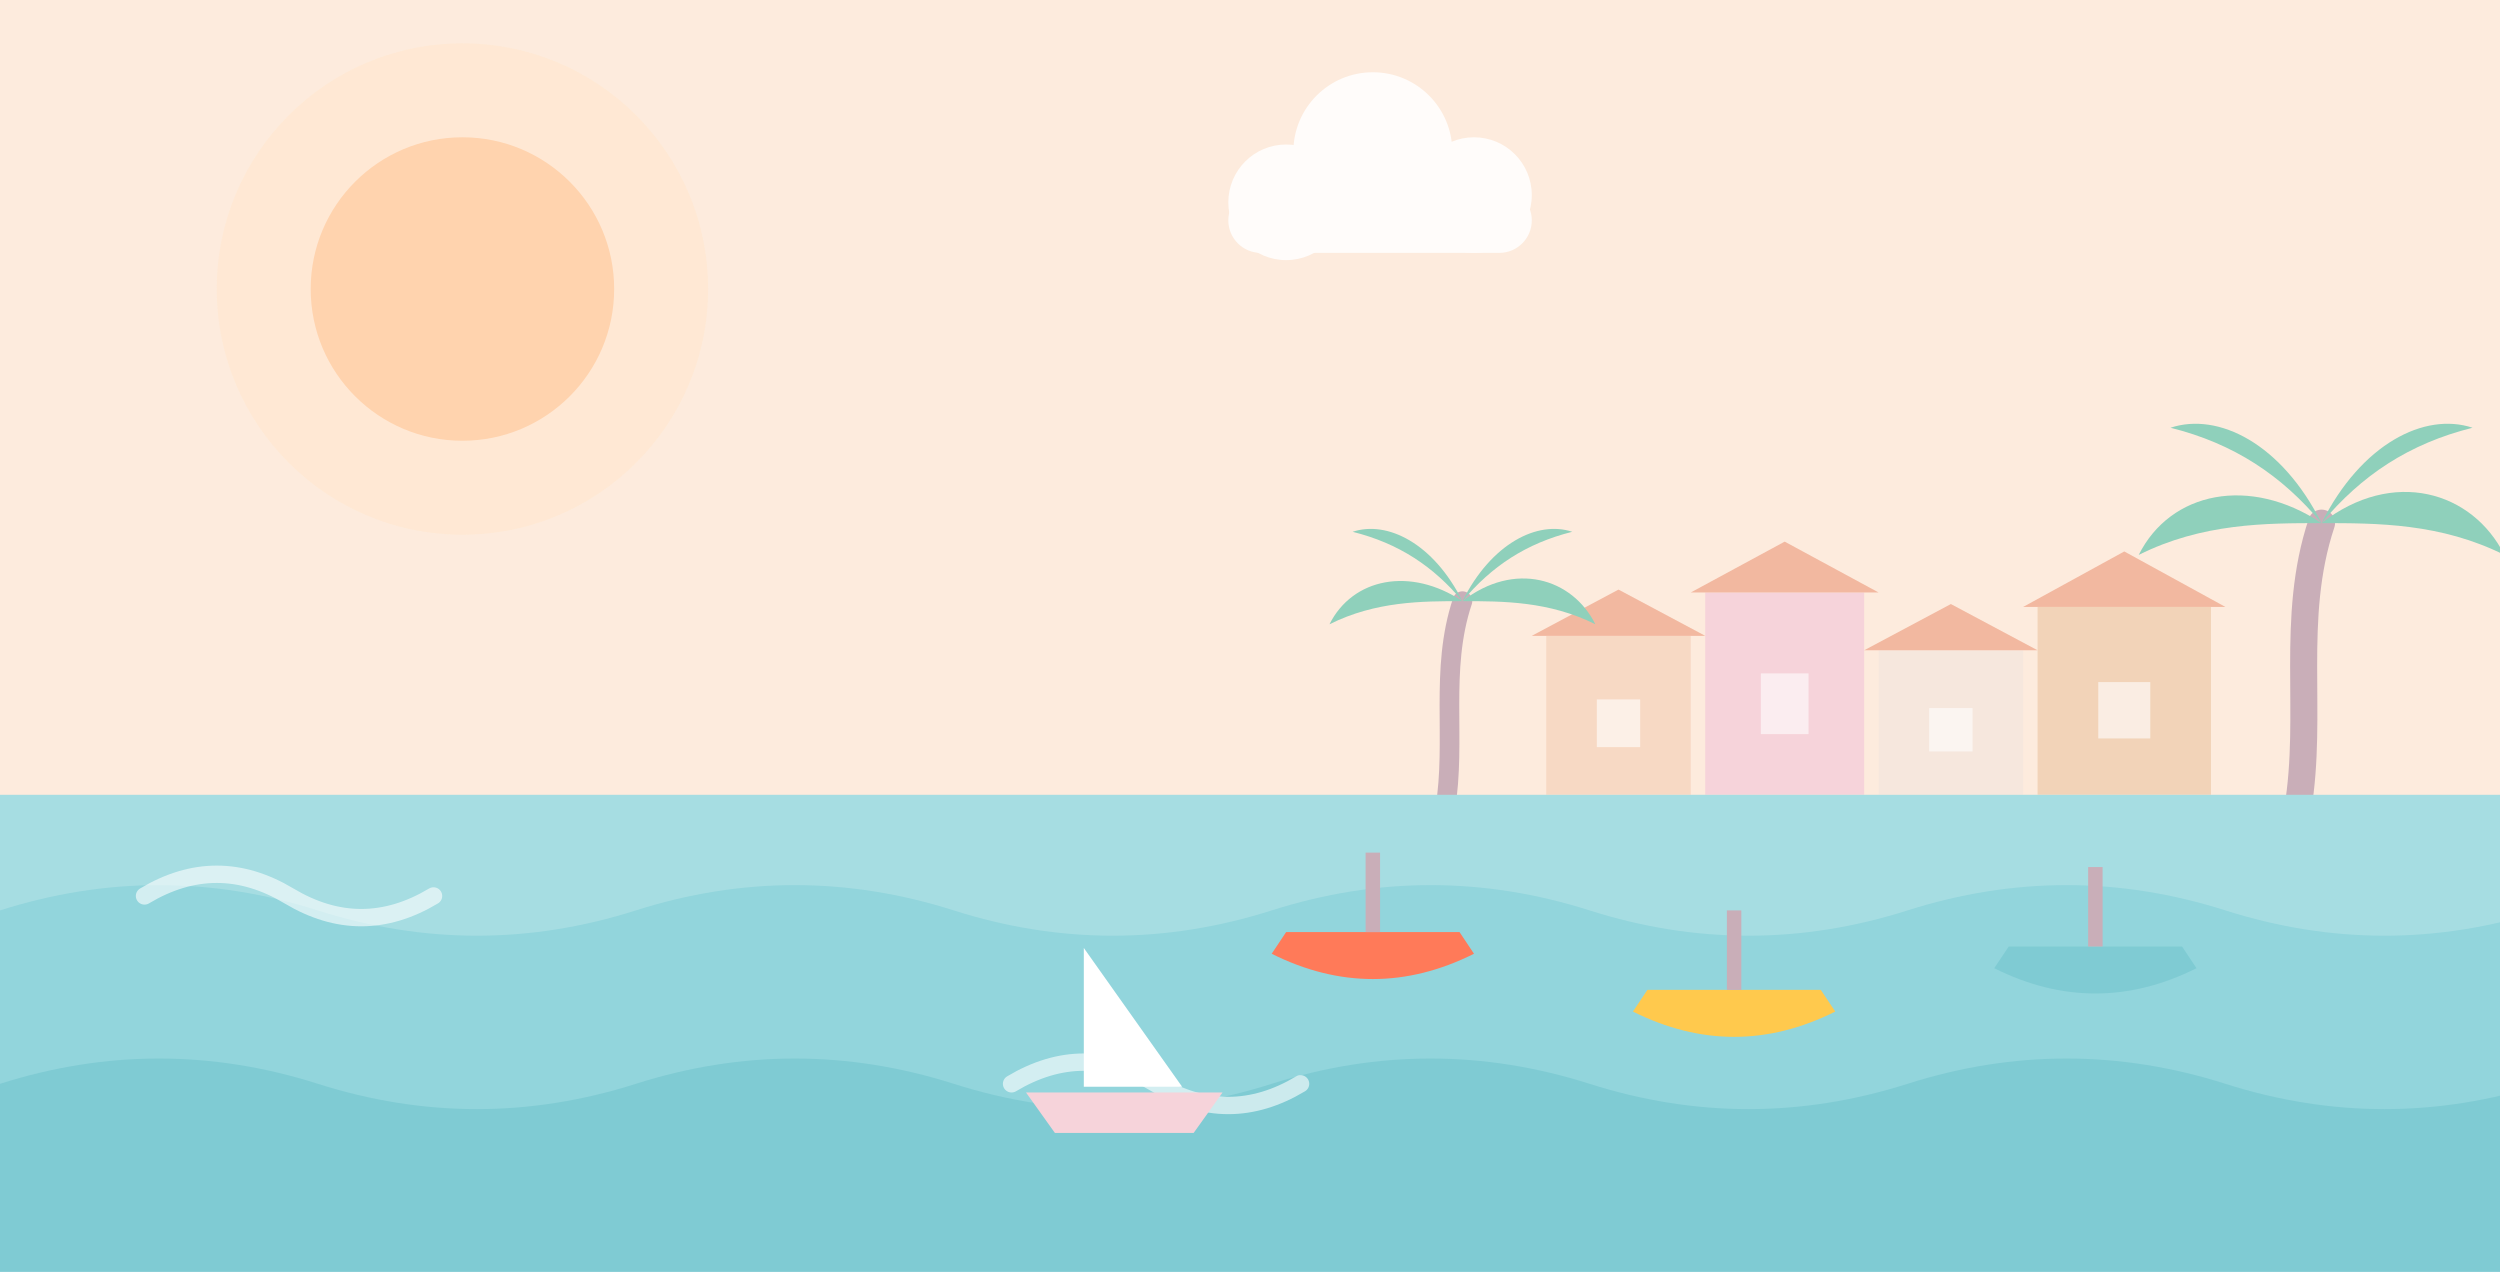
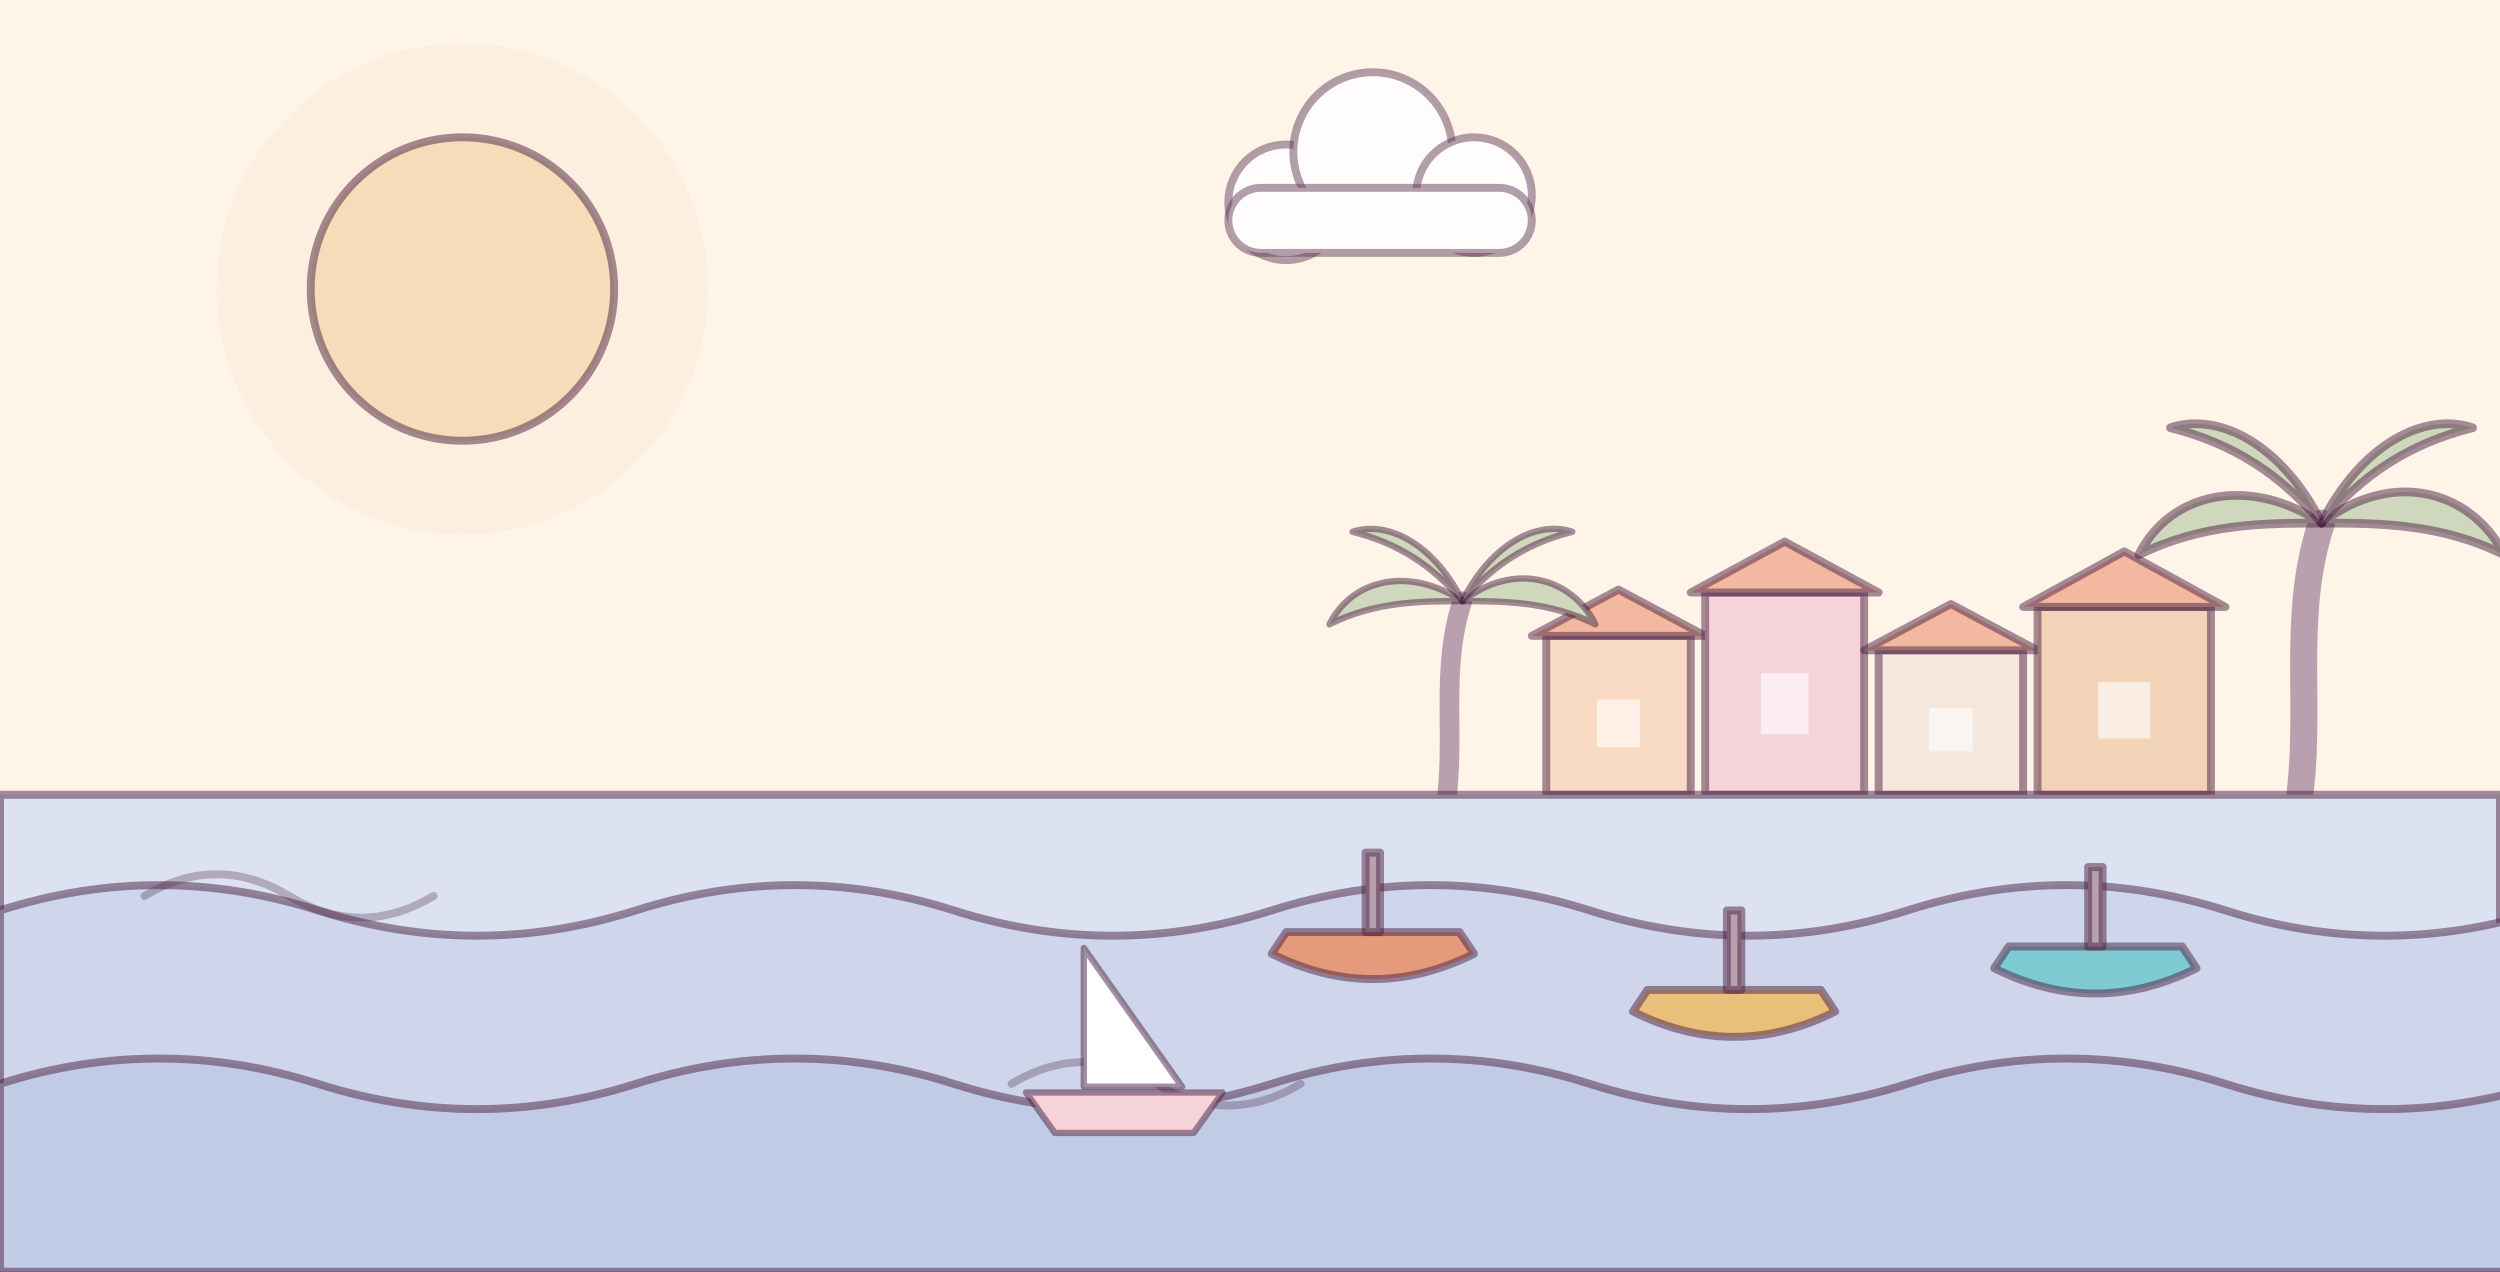
<svg xmlns="http://www.w3.org/2000/svg" viewBox="0 0 346 176" width="346" height="176">
-   <rect width="346" height="176" fill="#FDEBDD" />
-   <circle cx="64" cy="40" r="34" fill="#FFE8D2" opacity="0.85" />
-   <circle cx="64" cy="40" r="21" fill="#FFD3AE" />
-   <g fill="#FFFFFF" opacity="0.85">
-     <circle cx="178" cy="28" r="8" />
-     <circle cx="190" cy="21" r="11" />
-     <circle cx="204" cy="27" r="8" />
-     <rect x="170" y="26" width="42" height="9" rx="4.5" />
-   </g>
-   <rect x="214" y="88" width="20" height="22" fill="#F7D9C4" />
-   <polygon points="212,88 224,81.6 236,88" fill="#F2B8A0" />
-   <rect x="221" y="96.8" width="6" height="6.6" fill="#FFFFFF" opacity="0.6" />
-   <rect x="236" y="82" width="22" height="28" fill="#F6D3DA" />
-   <polygon points="234,82 247,74.96 260,82" fill="#F2B8A0" />
-   <rect x="243.7" y="93.2" width="6.6" height="8.4" fill="#FFFFFF" opacity="0.6" />
-   <rect x="260" y="90" width="20" height="20" fill="#F6E7DD" />
-   <polygon points="258,90 270,83.6 282,90" fill="#F2B8A0" />
-   <rect x="267" y="98" width="6" height="6" fill="#FFFFFF" opacity="0.6" />
-   <rect x="282" y="84" width="24" height="26" fill="#F2D3B8" />
-   <polygon points="280,84 294,76.32 308,84" fill="#F2B8A0" />
-   <rect x="290.4" y="94.4" width="7.2" height="7.8" fill="#FFFFFF" opacity="0.6" />
-   <g transform="translate(318,112) scale(1.1)">
-     <path d="M0 0 C2 -12 -1 -24 3 -36" stroke="#C9AEB8" stroke-width="3.4" fill="none" stroke-linecap="round" />
-     <g fill="#8FD0BB">
-       <path d="M3 -36 C-6 -42 -16 -40 -20 -32 C-12 -36 -4 -36 3 -36Z" />
-       <path d="M3 -36 C12 -43 22 -40 26 -32 C18 -36 10 -36 3 -36Z" />
-       <path d="M3 -36 C-2 -46 -10 -50 -16 -48 C-8 -46 -2 -42 3 -36Z" />
-       <path d="M3 -36 C8 -46 16 -50 22 -48 C14 -46 8 -42 3 -36Z" />
+   <style>.l path:not([stroke]):not([opacity]),.l polygon:not([stroke]):not([opacity]),.l rect:not([stroke]):not([opacity]),.l circle:not([stroke]):not([opacity]),.l ellipse:not([stroke]):not([opacity]){stroke:#4A2140;stroke-opacity:.5;stroke-width:1.1;stroke-linejoin:round;stroke-linecap:round}.l g[opacity] *{stroke:none}</style>
+   <rect width="346" height="176" fill="#FFF4E8" />
+   <g class="l">
+     <circle cx="64" cy="40" r="34" fill="#FBEEDD" opacity="0.85" />
+     <circle cx="64" cy="40" r="21" fill="#F6DDBA" />
+     <g fill="#FFFFFF" opacity="0.85">
+       <circle cx="178" cy="28" r="8" />
+       <circle cx="190" cy="21" r="11" />
+       <circle cx="204" cy="27" r="8" />
+       <rect x="170" y="26" width="42" height="9" rx="4.5" />
+     </g>
+     <rect x="214" y="88" width="20" height="22" fill="#F7D9C4" />
+     <polygon points="212,88 224,81.6 236,88" fill="#F2B8A0" />
+     <rect x="221" y="96.8" width="6" height="6.6" fill="#FFFFFF" opacity="0.6" />
+     <rect x="236" y="82" width="22" height="28" fill="#F6D3DA" />
+     <polygon points="234,82 247,74.96 260,82" fill="#F2B8A0" />
+     <rect x="243.7" y="93.2" width="6.6" height="8.4" fill="#FFFFFF" opacity="0.6" />
+     <rect x="260" y="90" width="20" height="20" fill="#F6E7DD" />
+     <polygon points="258,90 270,83.6 282,90" fill="#F2B8A0" />
+     <rect x="267" y="98" width="6" height="6" fill="#FFFFFF" opacity="0.6" />
+     <rect x="282" y="84" width="24" height="26" fill="#F2D3B8" />
+     <polygon points="280,84 294,76.32 308,84" fill="#F2B8A0" />
+     <rect x="290.4" y="94.4" width="7.2" height="7.8" fill="#FFFFFF" opacity="0.6" />
+     <g transform="translate(318,112) scale(1.1)">
+       <path d="M0 0 C2 -12 -1 -24 3 -36" stroke="#B9A0AE" stroke-width="3.4" fill="none" stroke-linecap="round" />
+       <g fill="#CFD8BC">
+         <path d="M3 -36 C-6 -42 -16 -40 -20 -32 C-12 -36 -4 -36 3 -36Z" />
+         <path d="M3 -36 C12 -43 22 -40 26 -32 C18 -36 10 -36 3 -36Z" />
+         <path d="M3 -36 C-2 -46 -10 -50 -16 -48 C-8 -46 -2 -42 3 -36Z" />
+         <path d="M3 -36 C8 -46 16 -50 22 -48 C14 -46 8 -42 3 -36Z" />
+       </g>
+     </g>
+     <g transform="translate(200,112) scale(0.8)">
+       <path d="M0 0 C2 -12 -1 -24 3 -36" stroke="#B9A0AE" stroke-width="3.4" fill="none" stroke-linecap="round" />
+       <g fill="#CFD8BC">
+         <path d="M3 -36 C-6 -42 -16 -40 -20 -32 C-12 -36 -4 -36 3 -36Z" />
+         <path d="M3 -36 C12 -43 22 -40 26 -32 C18 -36 10 -36 3 -36Z" />
+         <path d="M3 -36 C-2 -46 -10 -50 -16 -48 C-8 -46 -2 -42 3 -36Z" />
+         <path d="M3 -36 C8 -46 16 -50 22 -48 C14 -46 8 -42 3 -36Z" />
+       </g>
+     </g>
+     <rect x="0" y="110" width="346" height="66" fill="#DCE2F1" />
+     <path d="M0 126 Q22 119 44 126 T88 126 T132 126 T176 126 T220 126 T264 126 T308 126 T352 126 V176 H0 Z" fill="#CFD6EC" />
+     <path d="M0 150 Q22 143 44 150 T88 150 T132 150 T176 150 T220 150 T264 150 T308 150 T352 150 V176 H0 Z" fill="#C2CBE6" />
+     <g fill="none" stroke="#FFFFFF" stroke-width="2.4" stroke-linecap="round" opacity="0.6">
+       <path d="M20 124 q10 -6 20 0 t20 0" />
+       <path d="M140 150 q10 -6 20 0 t20 0" />
+     </g>
+     <g transform="translate(190,132) scale(1)">
+       <path d="M-14 0 Q0 7 14 0 L12 -3 H-12 Z" fill="#E59A7C" />
+       <rect x="-1" y="-14" width="2" height="11" fill="#B9A0AE" />
+     </g>
+     <g transform="translate(240,140) scale(1)">
+       <path d="M-14 0 Q0 7 14 0 L12 -3 H-12 Z" fill="#E8C07A" />
+       <rect x="-1" y="-14" width="2" height="11" fill="#B9A0AE" />
+     </g>
+     <g transform="translate(290,134) scale(1)">
+       <path d="M-14 0 Q0 7 14 0 L12 -3 H-12 Z" fill="#7FCBD3" />
+       <rect x="-1" y="-14" width="2" height="11" fill="#B9A0AE" />
+     </g>
+     <g transform="translate(150,152) scale(0.8)">
+       <polygon points="0,-26 0,-2 17,-2" fill="#FFFFFF" />
+       <path d="M-10 -1 H24 L19 6 H-5 Z" fill="#F6D3DA" />
    </g>
  </g>
-   <g transform="translate(200,112) scale(0.8)">
-     <path d="M0 0 C2 -12 -1 -24 3 -36" stroke="#C9AEB8" stroke-width="3.4" fill="none" stroke-linecap="round" />
-     <g fill="#8FD0BB">
-       <path d="M3 -36 C-6 -42 -16 -40 -20 -32 C-12 -36 -4 -36 3 -36Z" />
-       <path d="M3 -36 C12 -43 22 -40 26 -32 C18 -36 10 -36 3 -36Z" />
-       <path d="M3 -36 C-2 -46 -10 -50 -16 -48 C-8 -46 -2 -42 3 -36Z" />
-       <path d="M3 -36 C8 -46 16 -50 22 -48 C14 -46 8 -42 3 -36Z" />
-     </g>
-   </g>
-   <rect x="0" y="110" width="346" height="66" fill="#A6DDE2" />
-   <path d="M0 126 Q22 119 44 126 T88 126 T132 126 T176 126 T220 126 T264 126 T308 126 T352 126 V176 H0 Z" fill="#92D5DC" />
-   <path d="M0 150 Q22 143 44 150 T88 150 T132 150 T176 150 T220 150 T264 150 T308 150 T352 150 V176 H0 Z" fill="#7FCBD3" />
-   <g fill="none" stroke="#FFFFFF" stroke-width="2.4" stroke-linecap="round" opacity="0.6">
-     <path d="M20 124 q10 -6 20 0 t20 0" />
-     <path d="M140 150 q10 -6 20 0 t20 0" />
-   </g>
-   <g transform="translate(190,132) scale(1)">
-     <path d="M-14 0 Q0 7 14 0 L12 -3 H-12 Z" fill="#FF7A59" />
-     <rect x="-1" y="-14" width="2" height="11" fill="#C9AEB8" />
-   </g>
-   <g transform="translate(240,140) scale(1)">
-     <path d="M-14 0 Q0 7 14 0 L12 -3 H-12 Z" fill="#FFC94D" />
-     <rect x="-1" y="-14" width="2" height="11" fill="#C9AEB8" />
-   </g>
-   <g transform="translate(290,134) scale(1)">
-     <path d="M-14 0 Q0 7 14 0 L12 -3 H-12 Z" fill="#7FCBD3" />
-     <rect x="-1" y="-14" width="2" height="11" fill="#C9AEB8" />
-   </g>
-   <g transform="translate(150,152) scale(0.8)">
-     <polygon points="0,-26 0,-2 17,-2" fill="#FFFFFF" />
-     <path d="M-10 -1 H24 L19 6 H-5 Z" fill="#F6D3DA" />
-   </g>
</svg>
